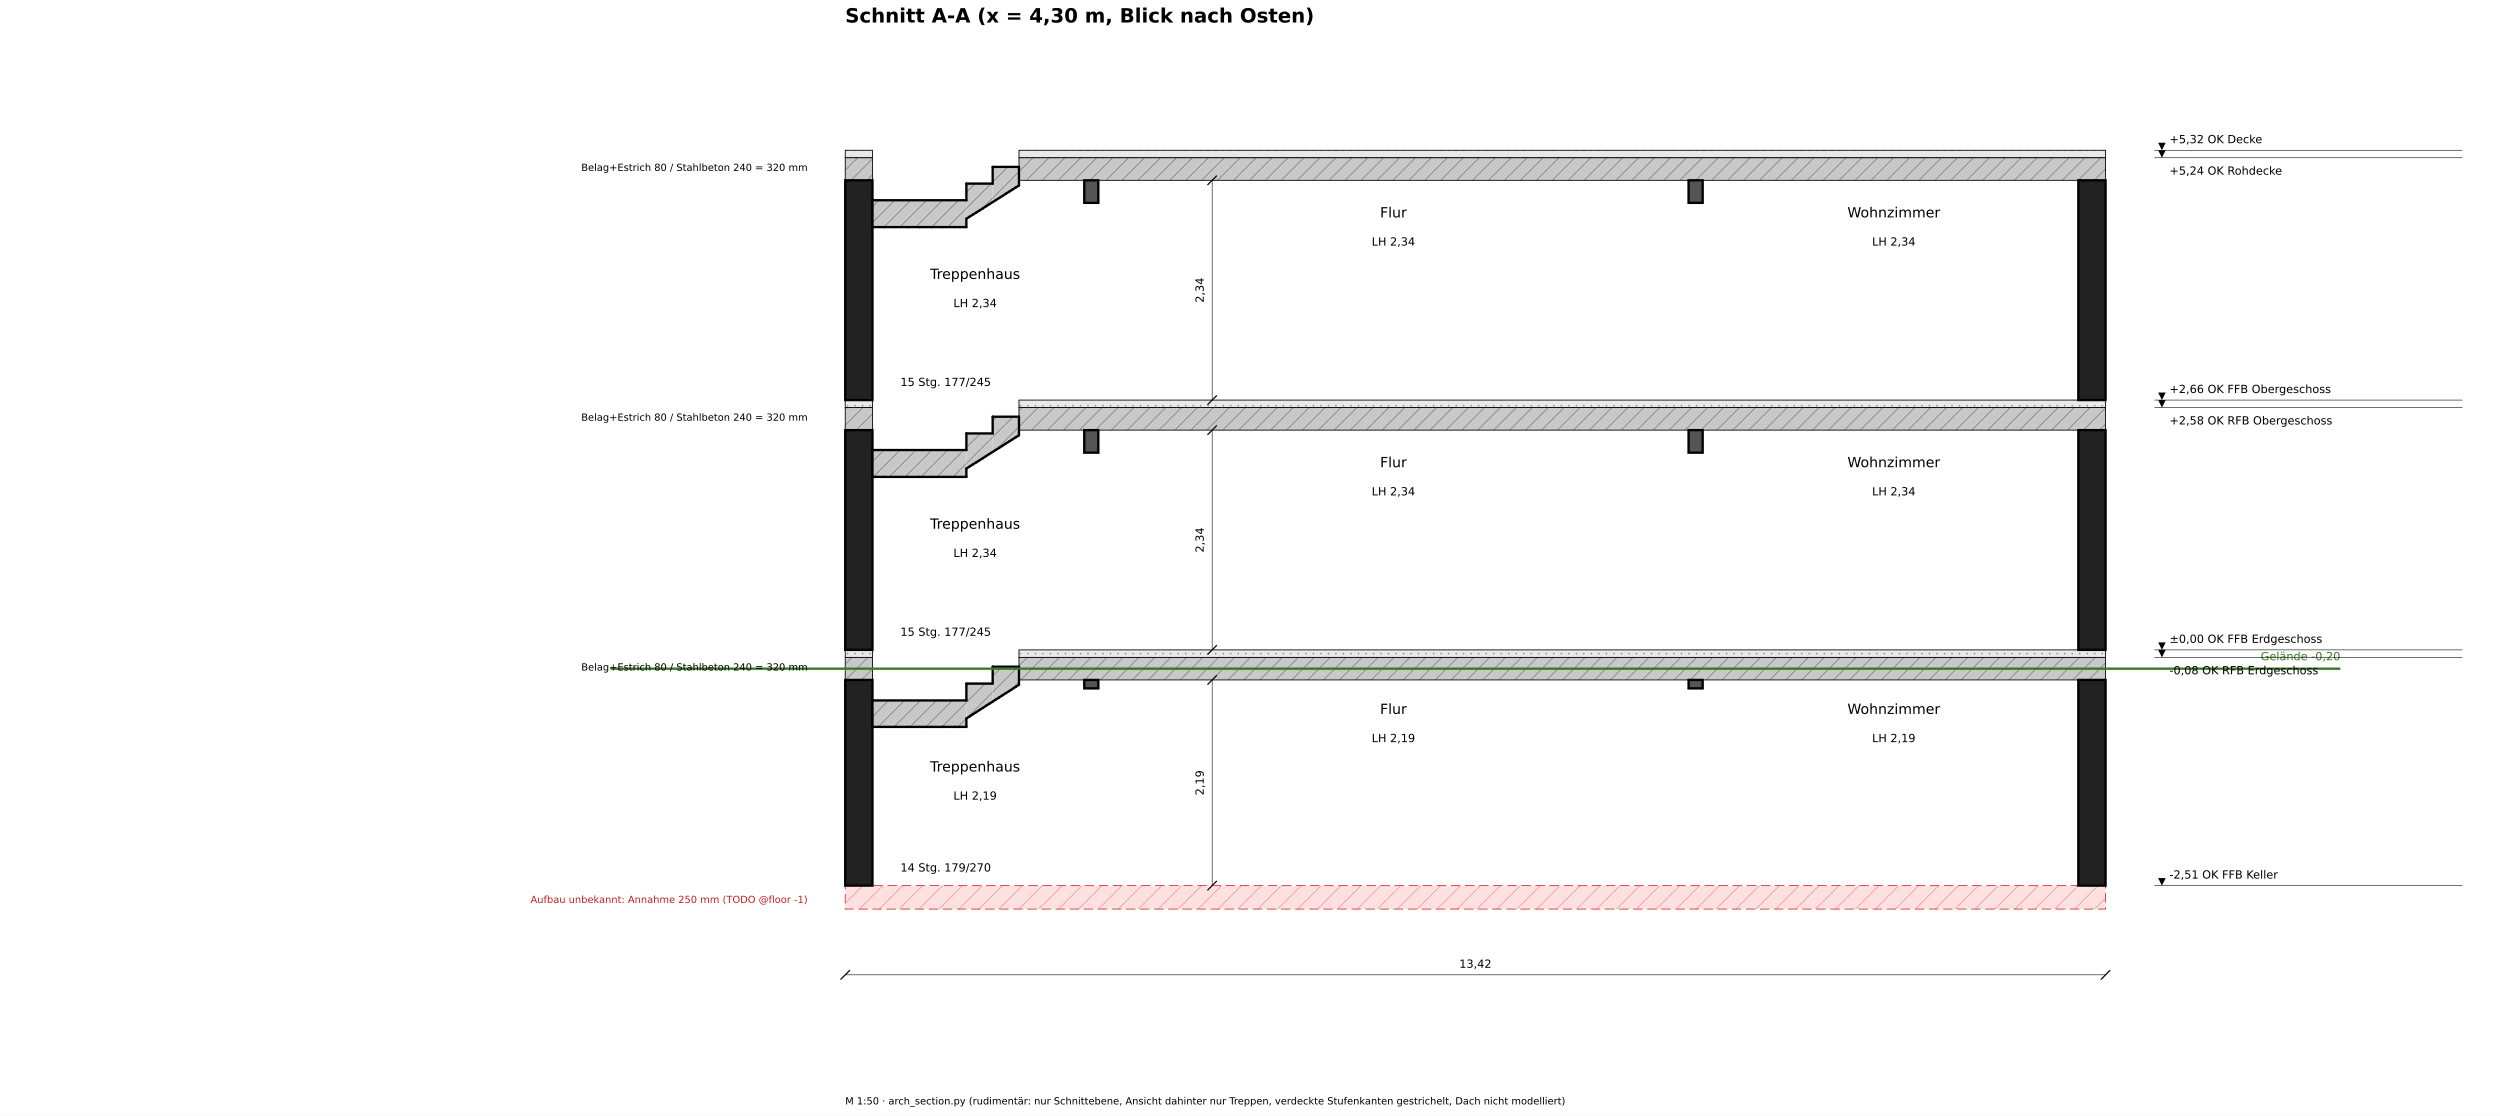
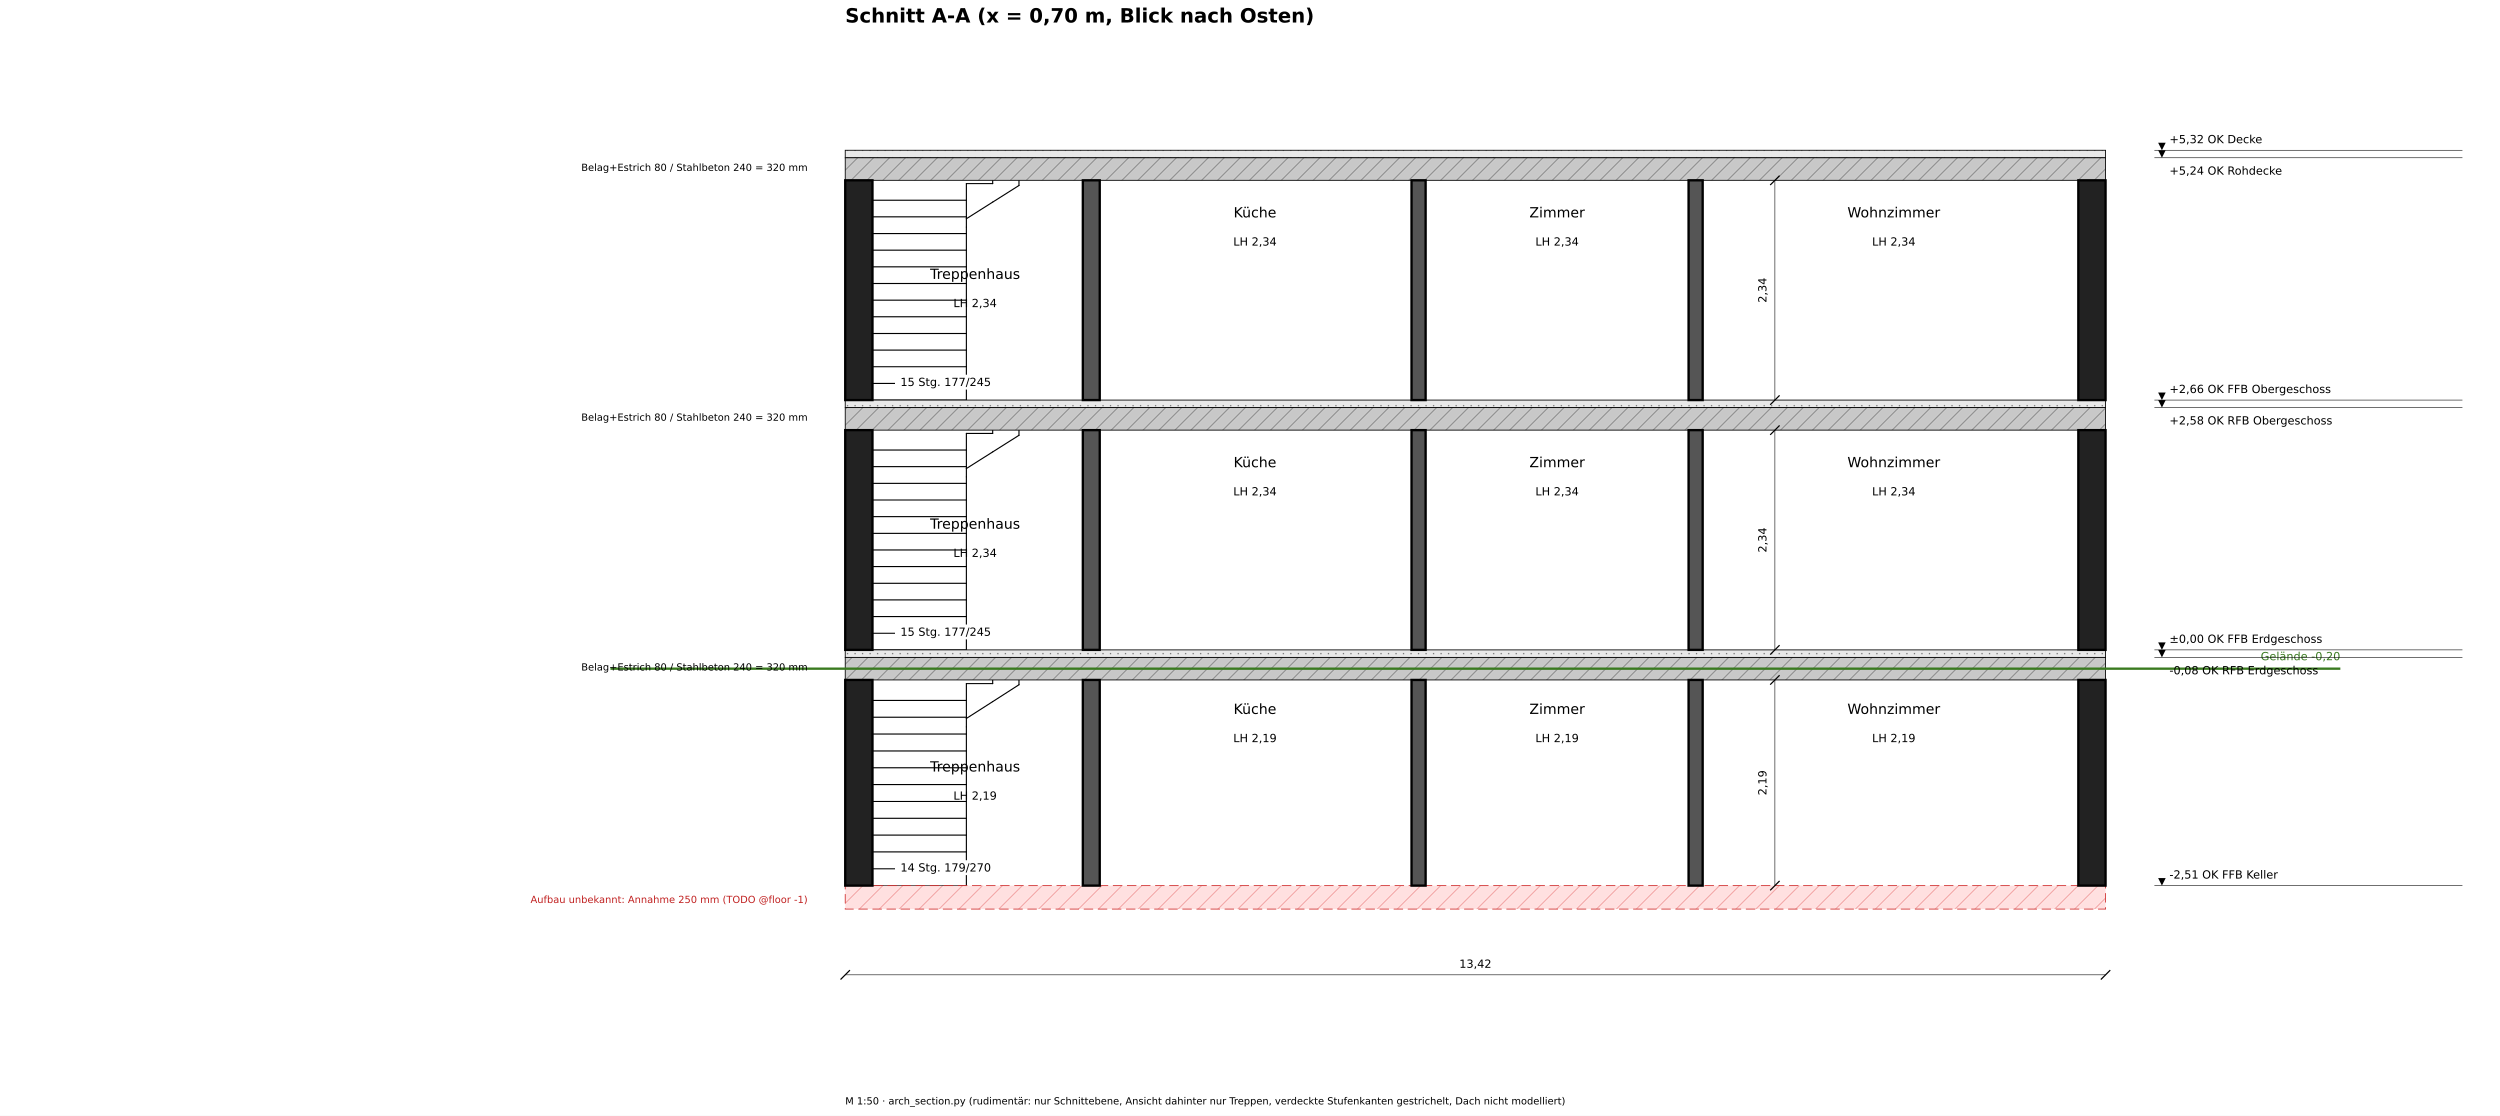
<svg xmlns="http://www.w3.org/2000/svg" width="532.4mm" height="237.6mm" viewBox="-9145 -6920 26620 11880" font-family="DejaVu Sans, sans-serif">
  <defs>
    <pattern id="concrete" patternUnits="userSpaceOnUse" width="120" height="120" patternTransform="rotate(45)">
      <rect width="120" height="120" fill="#c8c8c8" />
      <line x1="0" y1="0" x2="0" y2="120" stroke="#555" stroke-width="10" />
    </pattern>
    <pattern id="screed" patternUnits="userSpaceOnUse" width="80" height="80">
      <rect width="80" height="80" fill="#e8e8e8" />
      <circle cx="40" cy="40" r="8" fill="#777" />
    </pattern>
    <pattern id="insulation" patternUnits="userSpaceOnUse" width="120" height="60">
      <rect width="120" height="60" fill="#fff6d0" />
      <path d="M0 60 L30 0 L60 60 L90 0 L120 60" fill="none" stroke="#a08020" stroke-width="6" />
    </pattern>
    <pattern id="wood" patternUnits="userSpaceOnUse" width="200" height="40">
      <rect width="200" height="40" fill="#e9cf9f" />
      <line x1="0" y1="20" x2="200" y2="20" stroke="#8a6a30" stroke-width="5" />
    </pattern>
    <pattern id="plaster" patternUnits="userSpaceOnUse" width="50" height="50">
      <rect width="50" height="50" fill="#f7f7f7" />
    </pattern>
    <pattern id="todo" patternUnits="userSpaceOnUse" width="150" height="150" patternTransform="rotate(45)">
      <rect width="150" height="150" fill="#ffe0e0" />
      <line x1="0" y1="0" x2="0" y2="150" stroke="#e05050" stroke-width="8" />
    </pattern>
  </defs>
  <rect x="-9145.0" y="-6920" width="26620.0" height="11880" fill="white" />
+   <line x1="145" y1="2510" x2="1145" y2="2510" stroke="#000" stroke-width="12" stroke-linecap="round" />
+   <line x1="1145" y1="2510" x2="1145" y2="2331" stroke="#000" stroke-width="12" stroke-linecap="round" />
+   <line x1="1145" y1="2331" x2="145" y2="2331" stroke="#000" stroke-width="12" stroke-linecap="round" />
+   <line x1="145" y1="2331" x2="145" y2="2510" stroke="#000" stroke-width="12" stroke-linecap="round" />
+   <line x1="1145" y1="2331" x2="1145" y2="2151" stroke="#000" stroke-width="12" stroke-linecap="round" />
+   <line x1="1145" y1="2151" x2="145" y2="2151" stroke="#000" stroke-width="12" stroke-linecap="round" />
+   <line x1="145" y1="2151" x2="145" y2="2331" stroke="#000" stroke-width="12" stroke-linecap="round" />
+   <line x1="1145" y1="2151" x2="1145" y2="1972" stroke="#000" stroke-width="12" stroke-linecap="round" />
+   <line x1="1145" y1="1972" x2="145" y2="1972" stroke="#000" stroke-width="12" stroke-linecap="round" />
+   <line x1="145" y1="1972" x2="145" y2="2151" stroke="#000" stroke-width="12" stroke-linecap="round" />
+   <line x1="1145" y1="1972" x2="1145" y2="1793" stroke="#000" stroke-width="12" stroke-linecap="round" />
+   <line x1="1145" y1="1793" x2="145" y2="1793" stroke="#000" stroke-width="12" stroke-linecap="round" />
+   <line x1="145" y1="1793" x2="145" y2="1972" stroke="#000" stroke-width="12" stroke-linecap="round" />
+   <line x1="1145" y1="1793" x2="1145" y2="1614" stroke="#000" stroke-width="12" stroke-linecap="round" />
+   <line x1="1145" y1="1614" x2="145" y2="1614" stroke="#000" stroke-width="12" stroke-linecap="round" />
+   <line x1="145" y1="1614" x2="145" y2="1793" stroke="#000" stroke-width="12" stroke-linecap="round" />
+   <line x1="1145" y1="1614" x2="1145" y2="1434" stroke="#000" stroke-width="12" stroke-linecap="round" />
+   <line x1="1145" y1="1434" x2="145" y2="1434" stroke="#000" stroke-width="12" stroke-linecap="round" />
+   <line x1="145" y1="1434" x2="145" y2="1614" stroke="#000" stroke-width="12" stroke-linecap="round" />
+   <line x1="1145" y1="1434" x2="1145" y2="1255" stroke="#000" stroke-width="12" stroke-linecap="round" />
+   <line x1="1145" y1="1255" x2="145" y2="1255" stroke="#000" stroke-width="12" stroke-linecap="round" />
+   <line x1="145" y1="1255" x2="145" y2="1434" stroke="#000" stroke-width="12" stroke-linecap="round" />
+   <line x1="1145" y1="1255" x2="1145" y2="1076" stroke="#000" stroke-width="12" stroke-linecap="round" />
+   <line x1="1145" y1="1076" x2="145" y2="1076" stroke="#000" stroke-width="12" stroke-linecap="round" />
+   <line x1="145" y1="1076" x2="145" y2="1255" stroke="#000" stroke-width="12" stroke-linecap="round" />
+   <line x1="1145" y1="1076" x2="1145" y2="896" stroke="#000" stroke-width="12" stroke-linecap="round" />
+   <line x1="1145" y1="896" x2="145" y2="896" stroke="#000" stroke-width="12" stroke-linecap="round" />
+   <line x1="145" y1="896" x2="145" y2="1076" stroke="#000" stroke-width="12" stroke-linecap="round" />
+   <line x1="1145" y1="896" x2="1145" y2="820" stroke="#000" stroke-width="12" stroke-linecap="round" />
+   <line x1="1145" y1="820" x2="1145" y2="730" stroke="#000" stroke-width="12" stroke-linecap="round" />
+   <line x1="1145" y1="730" x2="1145" y2="717" stroke="#000" stroke-width="12" stroke-linecap="round" />
+   <line x1="1145" y1="717" x2="145" y2="717" stroke="#000" stroke-width="12" stroke-linecap="round" />
+   <line x1="145" y1="717" x2="145" y2="820" stroke="#000" stroke-width="12" stroke-linecap="round" />
+   <line x1="145" y1="820" x2="145" y2="896" stroke="#000" stroke-width="12" stroke-linecap="round" />
+   <line x1="1145" y1="717" x2="1145" y2="538" stroke="#000" stroke-width="12" stroke-linecap="round" />
+   <line x1="1145" y1="538" x2="145" y2="538" stroke="#000" stroke-width="12" stroke-linecap="round" />
+   <line x1="145" y1="538" x2="145" y2="717" stroke="#000" stroke-width="12" stroke-linecap="round" />
+   <line x1="1145" y1="730" x2="1425" y2="551" stroke="#000" stroke-width="12" stroke-linecap="round" />
+   <line x1="1425" y1="359" x2="1145" y2="359" stroke="#000" stroke-width="12" stroke-linecap="round" />
+   <line x1="1145" y1="359" x2="1145" y2="538" stroke="#000" stroke-width="12" stroke-linecap="round" />
+   <line x1="1425" y1="551" x2="1705" y2="371" stroke="#000" stroke-width="12" stroke-linecap="round" />
+   <line x1="1705" y1="371" x2="1705" y2="179" stroke="#000" stroke-width="12" stroke-linecap="round" />
+   <line x1="1705" y1="179" x2="1425" y2="179" stroke="#000" stroke-width="12" stroke-linecap="round" />
+   <line x1="1425" y1="179" x2="1425" y2="359" stroke="#000" stroke-width="12" stroke-linecap="round" />
+   <line x1="145" y1="-0" x2="1145" y2="-0" stroke="#000" stroke-width="12" stroke-linecap="round" />
+   <line x1="1145" y1="-0" x2="1145" y2="-177" stroke="#000" stroke-width="12" stroke-linecap="round" />
+   <line x1="1145" y1="-177" x2="145" y2="-177" stroke="#000" stroke-width="12" stroke-linecap="round" />
+   <line x1="145" y1="-177" x2="145" y2="-0" stroke="#000" stroke-width="12" stroke-linecap="round" />
+   <line x1="1145" y1="-177" x2="1145" y2="-355" stroke="#000" stroke-width="12" stroke-linecap="round" />
+   <line x1="1145" y1="-355" x2="145" y2="-355" stroke="#000" stroke-width="12" stroke-linecap="round" />
+   <line x1="145" y1="-355" x2="145" y2="-177" stroke="#000" stroke-width="12" stroke-linecap="round" />
+   <line x1="1145" y1="-355" x2="1145" y2="-532" stroke="#000" stroke-width="12" stroke-linecap="round" />
+   <line x1="1145" y1="-532" x2="145" y2="-532" stroke="#000" stroke-width="12" stroke-linecap="round" />
+   <line x1="145" y1="-532" x2="145" y2="-355" stroke="#000" stroke-width="12" stroke-linecap="round" />
+   <line x1="1145" y1="-532" x2="1145" y2="-709" stroke="#000" stroke-width="12" stroke-linecap="round" />
+   <line x1="1145" y1="-709" x2="145" y2="-709" stroke="#000" stroke-width="12" stroke-linecap="round" />
+   <line x1="145" y1="-709" x2="145" y2="-532" stroke="#000" stroke-width="12" stroke-linecap="round" />
+   <line x1="1145" y1="-709" x2="1145" y2="-887" stroke="#000" stroke-width="12" stroke-linecap="round" />
+   <line x1="1145" y1="-887" x2="145" y2="-887" stroke="#000" stroke-width="12" stroke-linecap="round" />
+   <line x1="145" y1="-887" x2="145" y2="-709" stroke="#000" stroke-width="12" stroke-linecap="round" />
+   <line x1="1145" y1="-887" x2="1145" y2="-1064" stroke="#000" stroke-width="12" stroke-linecap="round" />
+   <line x1="1145" y1="-1064" x2="145" y2="-1064" stroke="#000" stroke-width="12" stroke-linecap="round" />
+   <line x1="145" y1="-1064" x2="145" y2="-887" stroke="#000" stroke-width="12" stroke-linecap="round" />
+   <line x1="1145" y1="-1064" x2="1145" y2="-1241" stroke="#000" stroke-width="12" stroke-linecap="round" />
+   <line x1="1145" y1="-1241" x2="145" y2="-1241" stroke="#000" stroke-width="12" stroke-linecap="round" />
+   <line x1="145" y1="-1241" x2="145" y2="-1064" stroke="#000" stroke-width="12" stroke-linecap="round" />
+   <line x1="1145" y1="-1241" x2="1145" y2="-1419" stroke="#000" stroke-width="12" stroke-linecap="round" />
+   <line x1="1145" y1="-1419" x2="145" y2="-1419" stroke="#000" stroke-width="12" stroke-linecap="round" />
+   <line x1="145" y1="-1419" x2="145" y2="-1241" stroke="#000" stroke-width="12" stroke-linecap="round" />
+   <line x1="1145" y1="-1419" x2="1145" y2="-1596" stroke="#000" stroke-width="12" stroke-linecap="round" />
+   <line x1="1145" y1="-1596" x2="145" y2="-1596" stroke="#000" stroke-width="12" stroke-linecap="round" />
+   <line x1="145" y1="-1596" x2="145" y2="-1419" stroke="#000" stroke-width="12" stroke-linecap="round" />
+   <line x1="1145" y1="-1596" x2="1145" y2="-1773" stroke="#000" stroke-width="12" stroke-linecap="round" />
+   <line x1="1145" y1="-1773" x2="145" y2="-1773" stroke="#000" stroke-width="12" stroke-linecap="round" />
+   <line x1="145" y1="-1773" x2="145" y2="-1596" stroke="#000" stroke-width="12" stroke-linecap="round" />
+   <line x1="1145" y1="-1773" x2="1145" y2="-1842" stroke="#000" stroke-width="12" stroke-linecap="round" />
+   <line x1="1145" y1="-1842" x2="1145" y2="-1931" stroke="#000" stroke-width="12" stroke-linecap="round" />
+   <line x1="1145" y1="-1931" x2="1145" y2="-1951" stroke="#000" stroke-width="12" stroke-linecap="round" />
+   <line x1="1145" y1="-1951" x2="145" y2="-1951" stroke="#000" stroke-width="12" stroke-linecap="round" />
+   <line x1="145" y1="-1951" x2="145" y2="-1842" stroke="#000" stroke-width="12" stroke-linecap="round" />
+   <line x1="145" y1="-1842" x2="145" y2="-1773" stroke="#000" stroke-width="12" stroke-linecap="round" />
+   <line x1="1145" y1="-1951" x2="1145" y2="-2128" stroke="#000" stroke-width="12" stroke-linecap="round" />
+   <line x1="1145" y1="-2128" x2="145" y2="-2128" stroke="#000" stroke-width="12" stroke-linecap="round" />
+   <line x1="145" y1="-2128" x2="145" y2="-1951" stroke="#000" stroke-width="12" stroke-linecap="round" />
+   <line x1="1145" y1="-1931" x2="1425" y2="-2108" stroke="#000" stroke-width="12" stroke-linecap="round" />
+   <line x1="1425" y1="-2305" x2="1145" y2="-2305" stroke="#000" stroke-width="12" stroke-linecap="round" />
+   <line x1="1145" y1="-2305" x2="1145" y2="-2128" stroke="#000" stroke-width="12" stroke-linecap="round" />
+   <line x1="1425" y1="-2108" x2="1705" y2="-2285" stroke="#000" stroke-width="12" stroke-linecap="round" />
+   <line x1="1705" y1="-2285" x2="1705" y2="-2483" stroke="#000" stroke-width="12" stroke-linecap="round" />
+   <line x1="1705" y1="-2483" x2="1425" y2="-2483" stroke="#000" stroke-width="12" stroke-linecap="round" />
+   <line x1="1425" y1="-2483" x2="1425" y2="-2305" stroke="#000" stroke-width="12" stroke-linecap="round" />
+   <line x1="145" y1="-2660" x2="1145" y2="-2660" stroke="#000" stroke-width="12" stroke-linecap="round" />
+   <line x1="1145" y1="-2660" x2="1145" y2="-2837" stroke="#000" stroke-width="12" stroke-linecap="round" />
+   <line x1="1145" y1="-2837" x2="145" y2="-2837" stroke="#000" stroke-width="12" stroke-linecap="round" />
+   <line x1="145" y1="-2837" x2="145" y2="-2660" stroke="#000" stroke-width="12" stroke-linecap="round" />
+   <line x1="1145" y1="-2837" x2="1145" y2="-3015" stroke="#000" stroke-width="12" stroke-linecap="round" />
+   <line x1="1145" y1="-3015" x2="145" y2="-3015" stroke="#000" stroke-width="12" stroke-linecap="round" />
+   <line x1="145" y1="-3015" x2="145" y2="-2837" stroke="#000" stroke-width="12" stroke-linecap="round" />
+   <line x1="1145" y1="-3015" x2="1145" y2="-3192" stroke="#000" stroke-width="12" stroke-linecap="round" />
+   <line x1="1145" y1="-3192" x2="145" y2="-3192" stroke="#000" stroke-width="12" stroke-linecap="round" />
+   <line x1="145" y1="-3192" x2="145" y2="-3015" stroke="#000" stroke-width="12" stroke-linecap="round" />
+   <line x1="1145" y1="-3192" x2="1145" y2="-3369" stroke="#000" stroke-width="12" stroke-linecap="round" />
+   <line x1="1145" y1="-3369" x2="145" y2="-3369" stroke="#000" stroke-width="12" stroke-linecap="round" />
+   <line x1="145" y1="-3369" x2="145" y2="-3192" stroke="#000" stroke-width="12" stroke-linecap="round" />
+   <line x1="1145" y1="-3369" x2="1145" y2="-3547" stroke="#000" stroke-width="12" stroke-linecap="round" />
+   <line x1="1145" y1="-3547" x2="145" y2="-3547" stroke="#000" stroke-width="12" stroke-linecap="round" />
+   <line x1="145" y1="-3547" x2="145" y2="-3369" stroke="#000" stroke-width="12" stroke-linecap="round" />
+   <line x1="1145" y1="-3547" x2="1145" y2="-3724" stroke="#000" stroke-width="12" stroke-linecap="round" />
+   <line x1="1145" y1="-3724" x2="145" y2="-3724" stroke="#000" stroke-width="12" stroke-linecap="round" />
+   <line x1="145" y1="-3724" x2="145" y2="-3547" stroke="#000" stroke-width="12" stroke-linecap="round" />
+   <line x1="1145" y1="-3724" x2="1145" y2="-3901" stroke="#000" stroke-width="12" stroke-linecap="round" />
+   <line x1="1145" y1="-3901" x2="145" y2="-3901" stroke="#000" stroke-width="12" stroke-linecap="round" />
+   <line x1="145" y1="-3901" x2="145" y2="-3724" stroke="#000" stroke-width="12" stroke-linecap="round" />
+   <line x1="1145" y1="-3901" x2="1145" y2="-4079" stroke="#000" stroke-width="12" stroke-linecap="round" />
+   <line x1="1145" y1="-4079" x2="145" y2="-4079" stroke="#000" stroke-width="12" stroke-linecap="round" />
+   <line x1="145" y1="-4079" x2="145" y2="-3901" stroke="#000" stroke-width="12" stroke-linecap="round" />
+   <line x1="1145" y1="-4079" x2="1145" y2="-4256" stroke="#000" stroke-width="12" stroke-linecap="round" />
+   <line x1="1145" y1="-4256" x2="145" y2="-4256" stroke="#000" stroke-width="12" stroke-linecap="round" />
+   <line x1="145" y1="-4256" x2="145" y2="-4079" stroke="#000" stroke-width="12" stroke-linecap="round" />
+   <line x1="1145" y1="-4256" x2="1145" y2="-4433" stroke="#000" stroke-width="12" stroke-linecap="round" />
+   <line x1="1145" y1="-4433" x2="145" y2="-4433" stroke="#000" stroke-width="12" stroke-linecap="round" />
+   <line x1="145" y1="-4433" x2="145" y2="-4256" stroke="#000" stroke-width="12" stroke-linecap="round" />
+   <line x1="1145" y1="-4433" x2="1145" y2="-4502" stroke="#000" stroke-width="12" stroke-linecap="round" />
+   <line x1="1145" y1="-4502" x2="1145" y2="-4591" stroke="#000" stroke-width="12" stroke-linecap="round" />
+   <line x1="1145" y1="-4591" x2="1145" y2="-4611" stroke="#000" stroke-width="12" stroke-linecap="round" />
+   <line x1="1145" y1="-4611" x2="145" y2="-4611" stroke="#000" stroke-width="12" stroke-linecap="round" />
+   <line x1="145" y1="-4611" x2="145" y2="-4502" stroke="#000" stroke-width="12" stroke-linecap="round" />
+   <line x1="145" y1="-4502" x2="145" y2="-4433" stroke="#000" stroke-width="12" stroke-linecap="round" />
+   <line x1="1145" y1="-4611" x2="1145" y2="-4788" stroke="#000" stroke-width="12" stroke-linecap="round" />
+   <line x1="1145" y1="-4788" x2="145" y2="-4788" stroke="#000" stroke-width="12" stroke-linecap="round" />
+   <line x1="145" y1="-4788" x2="145" y2="-4611" stroke="#000" stroke-width="12" stroke-linecap="round" />
+   <line x1="1145" y1="-4591" x2="1425" y2="-4768" stroke="#000" stroke-width="12" stroke-linecap="round" />
+   <line x1="1425" y1="-4965" x2="1145" y2="-4965" stroke="#000" stroke-width="12" stroke-linecap="round" />
+   <line x1="1145" y1="-4965" x2="1145" y2="-4788" stroke="#000" stroke-width="12" stroke-linecap="round" />
+   <line x1="1425" y1="-4768" x2="1705" y2="-4945" stroke="#000" stroke-width="12" stroke-linecap="round" />
+   <line x1="1705" y1="-4945" x2="1705" y2="-5143" stroke="#000" stroke-width="12" stroke-linecap="round" />
+   <line x1="1705" y1="-5143" x2="1425" y2="-5143" stroke="#000" stroke-width="12" stroke-linecap="round" />
+   <line x1="1425" y1="-5143" x2="1425" y2="-4965" stroke="#000" stroke-width="12" stroke-linecap="round" />
  <rect x="-145" y="2510" width="13420" height="250" fill="url(#todo)" stroke="#d03030" stroke-width="9" stroke-dasharray="100 50" />
-   <rect x="-145" y="0" width="290" height="80" fill="url(#screed)" stroke="#000" stroke-width="9" />
-   <rect x="1705" y="0" width="11570" height="80" fill="url(#screed)" stroke="#000" stroke-width="9" />
-   <rect x="-145" y="80" width="290" height="240" fill="url(#concrete)" stroke="#000" stroke-width="9" />
-   <rect x="1705" y="80" width="11570" height="240" fill="url(#concrete)" stroke="#000" stroke-width="9" />
-   <rect x="-145" y="-2660" width="290" height="80" fill="url(#screed)" stroke="#000" stroke-width="9" />
-   <rect x="1705" y="-2660" width="11570" height="80" fill="url(#screed)" stroke="#000" stroke-width="9" />
-   <rect x="-145" y="-2580" width="290" height="240" fill="url(#concrete)" stroke="#000" stroke-width="9" />
-   <rect x="1705" y="-2580" width="11570" height="240" fill="url(#concrete)" stroke="#000" stroke-width="9" />
-   <rect x="-145" y="-5320" width="290" height="80" fill="url(#screed)" stroke="#000" stroke-width="9" />
-   <rect x="1705" y="-5320" width="11570" height="80" fill="url(#screed)" stroke="#000" stroke-width="9" />
-   <rect x="-145" y="-5240" width="290" height="240" fill="url(#concrete)" stroke="#000" stroke-width="9" />
-   <rect x="1705" y="-5240" width="11570" height="240" fill="url(#concrete)" stroke="#000" stroke-width="9" />
+   <rect x="-145" y="0" width="13420" height="80" fill="url(#screed)" stroke="#000" stroke-width="9" />
+   <rect x="-145" y="80" width="13420" height="240" fill="url(#concrete)" stroke="#000" stroke-width="9" />
+   <rect x="-145" y="-2660" width="13420" height="80" fill="url(#screed)" stroke="#000" stroke-width="9" />
+   <rect x="-145" y="-2580" width="13420" height="240" fill="url(#concrete)" stroke="#000" stroke-width="9" />
+   <rect x="-145" y="-5320" width="13420" height="80" fill="url(#screed)" stroke="#000" stroke-width="9" />
+   <rect x="-145" y="-5240" width="13420" height="240" fill="url(#concrete)" stroke="#000" stroke-width="9" />
  <rect x="-145" y="320" width="290" height="2190" fill="#222" stroke="#000" stroke-width="25" />
-   <rect x="2400" y="320" width="150" height="90" fill="#555" stroke="#000" stroke-width="25" />
-   <rect x="8835" y="320" width="150" height="90" fill="#555" stroke="#000" stroke-width="25" />
+   <rect x="2385" y="320" width="180" height="2190" fill="#555" stroke="#000" stroke-width="25" />
+   <rect x="5885" y="320" width="150" height="2190" fill="#555" stroke="#000" stroke-width="25" />
+   <rect x="8835" y="320" width="150" height="2190" fill="#555" stroke="#000" stroke-width="25" />
  <rect x="12985" y="320" width="290" height="2190" fill="#222" stroke="#000" stroke-width="25" />
  <rect x="-145" y="-2340" width="290" height="2340" fill="#222" stroke="#000" stroke-width="25" />
-   <rect x="2400" y="-2340" width="150" height="240" fill="#555" stroke="#000" stroke-width="25" />
-   <rect x="8835" y="-2340" width="150" height="240" fill="#555" stroke="#000" stroke-width="25" />
+   <rect x="2385" y="-2340" width="180" height="2340" fill="#555" stroke="#000" stroke-width="25" />
+   <rect x="5885" y="-2340" width="150" height="2340" fill="#555" stroke="#000" stroke-width="25" />
+   <rect x="8835" y="-2340" width="150" height="2340" fill="#555" stroke="#000" stroke-width="25" />
  <rect x="12985" y="-2340" width="290" height="2340" fill="#222" stroke="#000" stroke-width="25" />
  <rect x="-145" y="-5000" width="290" height="2340" fill="#222" stroke="#000" stroke-width="25" />
-   <rect x="2400" y="-5000" width="150" height="240" fill="#555" stroke="#000" stroke-width="25" />
-   <rect x="8835" y="-5000" width="150" height="240" fill="#555" stroke="#000" stroke-width="25" />
+   <rect x="2385" y="-5000" width="180" height="2340" fill="#555" stroke="#000" stroke-width="25" />
+   <rect x="5885" y="-5000" width="150" height="2340" fill="#555" stroke="#000" stroke-width="25" />
+   <rect x="8835" y="-5000" width="150" height="2340" fill="#555" stroke="#000" stroke-width="25" />
  <rect x="12985" y="-5000" width="290" height="2340" fill="#222" stroke="#000" stroke-width="25" />
-   <polygon points="145,538 1145,538 1145,820 1020,820 895,820 770,820 645,820 520,820 395,820 270,820 145,820" fill="url(#concrete)" stroke="none" />
-   <polygon points="1145,359 1425,359 1425,551 1390,573 1355,595 1320,618 1285,640 1250,663 1215,685 1180,708 1145,730" fill="url(#concrete)" stroke="none" />
-   <polygon points="1425,179 1705,179 1705,371 1670,394 1635,416 1600,439 1565,461 1530,483 1495,506 1460,528 1425,551" fill="url(#concrete)" stroke="none" />
-   <polygon points="145,-2128 1145,-2128 1145,-1842 1020,-1842 895,-1842 770,-1842 645,-1842 520,-1842 395,-1842 270,-1842 145,-1842" fill="url(#concrete)" stroke="none" />
-   <polygon points="1145,-2305 1425,-2305 1425,-2108 1390,-2086 1355,-2064 1320,-2041 1285,-2019 1250,-1997 1215,-1975 1180,-1953 1145,-1931" fill="url(#concrete)" stroke="none" />
-   <polygon points="1425,-2483 1705,-2483 1705,-2285 1670,-2263 1635,-2241 1600,-2219 1565,-2197 1530,-2174 1495,-2152 1460,-2130 1425,-2108" fill="url(#concrete)" stroke="none" />
-   <polygon points="145,-4788 1145,-4788 1145,-4502 1020,-4502 895,-4502 770,-4502 645,-4502 520,-4502 395,-4502 270,-4502 145,-4502" fill="url(#concrete)" stroke="none" />
-   <polygon points="1145,-4965 1425,-4965 1425,-4768 1390,-4746 1355,-4724 1320,-4701 1285,-4679 1250,-4657 1215,-4635 1180,-4613 1145,-4591" fill="url(#concrete)" stroke="none" />
-   <polygon points="1425,-5143 1705,-5143 1705,-4945 1670,-4923 1635,-4901 1600,-4879 1565,-4857 1530,-4834 1495,-4812 1460,-4790 1425,-4768" fill="url(#concrete)" stroke="none" />
-   <line x1="145" y1="538" x2="1145" y2="538" stroke="#000" stroke-width="25" stroke-linecap="round" />
-   <line x1="1145" y1="820" x2="1020" y2="820" stroke="#000" stroke-width="25" stroke-linecap="round" />
-   <line x1="1020" y1="820" x2="895" y2="820" stroke="#000" stroke-width="25" stroke-linecap="round" />
-   <line x1="895" y1="820" x2="770" y2="820" stroke="#000" stroke-width="25" stroke-linecap="round" />
-   <line x1="770" y1="820" x2="645" y2="820" stroke="#000" stroke-width="25" stroke-linecap="round" />
-   <line x1="645" y1="820" x2="520" y2="820" stroke="#000" stroke-width="25" stroke-linecap="round" />
-   <line x1="520" y1="820" x2="395" y2="820" stroke="#000" stroke-width="25" stroke-linecap="round" />
-   <line x1="395" y1="820" x2="270" y2="820" stroke="#000" stroke-width="25" stroke-linecap="round" />
-   <line x1="270" y1="820" x2="145" y2="820" stroke="#000" stroke-width="25" stroke-linecap="round" />
-   <line x1="1145" y1="359" x2="1425" y2="359" stroke="#000" stroke-width="25" stroke-linecap="round" />
-   <line x1="1425" y1="551" x2="1390" y2="573" stroke="#000" stroke-width="25" stroke-linecap="round" />
-   <line x1="1390" y1="573" x2="1355" y2="595" stroke="#000" stroke-width="25" stroke-linecap="round" />
-   <line x1="1355" y1="595" x2="1320" y2="618" stroke="#000" stroke-width="25" stroke-linecap="round" />
-   <line x1="1320" y1="618" x2="1285" y2="640" stroke="#000" stroke-width="25" stroke-linecap="round" />
-   <line x1="1285" y1="640" x2="1250" y2="663" stroke="#000" stroke-width="25" stroke-linecap="round" />
-   <line x1="1250" y1="663" x2="1215" y2="685" stroke="#000" stroke-width="25" stroke-linecap="round" />
-   <line x1="1215" y1="685" x2="1180" y2="708" stroke="#000" stroke-width="25" stroke-linecap="round" />
-   <line x1="1180" y1="708" x2="1145" y2="730" stroke="#000" stroke-width="25" stroke-linecap="round" />
-   <line x1="1425" y1="179" x2="1705" y2="179" stroke="#000" stroke-width="25" stroke-linecap="round" />
-   <line x1="1705" y1="371" x2="1670" y2="394" stroke="#000" stroke-width="25" stroke-linecap="round" />
-   <line x1="1670" y1="394" x2="1635" y2="416" stroke="#000" stroke-width="25" stroke-linecap="round" />
-   <line x1="1635" y1="416" x2="1600" y2="439" stroke="#000" stroke-width="25" stroke-linecap="round" />
-   <line x1="1600" y1="439" x2="1565" y2="461" stroke="#000" stroke-width="25" stroke-linecap="round" />
-   <line x1="1565" y1="461" x2="1530" y2="483" stroke="#000" stroke-width="25" stroke-linecap="round" />
-   <line x1="1530" y1="483" x2="1495" y2="506" stroke="#000" stroke-width="25" stroke-linecap="round" />
-   <line x1="1495" y1="506" x2="1460" y2="528" stroke="#000" stroke-width="25" stroke-linecap="round" />
-   <line x1="1460" y1="528" x2="1425" y2="551" stroke="#000" stroke-width="25" stroke-linecap="round" />
-   <line x1="1145" y1="820" x2="1145" y2="730" stroke="#000" stroke-width="25" stroke-linecap="round" />
-   <line x1="1145" y1="538" x2="1145" y2="359" stroke="#000" stroke-width="25" stroke-linecap="round" />
-   <line x1="145" y1="820" x2="145" y2="538" stroke="#000" stroke-width="25" stroke-linecap="round" />
-   <line x1="1425" y1="359" x2="1425" y2="179" stroke="#000" stroke-width="25" stroke-linecap="round" />
-   <line x1="1705" y1="371" x2="1705" y2="179" stroke="#000" stroke-width="25" stroke-linecap="round" />
-   <line x1="145" y1="-2128" x2="1145" y2="-2128" stroke="#000" stroke-width="25" stroke-linecap="round" />
-   <line x1="1145" y1="-1842" x2="1020" y2="-1842" stroke="#000" stroke-width="25" stroke-linecap="round" />
-   <line x1="1020" y1="-1842" x2="895" y2="-1842" stroke="#000" stroke-width="25" stroke-linecap="round" />
-   <line x1="895" y1="-1842" x2="770" y2="-1842" stroke="#000" stroke-width="25" stroke-linecap="round" />
-   <line x1="770" y1="-1842" x2="645" y2="-1842" stroke="#000" stroke-width="25" stroke-linecap="round" />
-   <line x1="645" y1="-1842" x2="520" y2="-1842" stroke="#000" stroke-width="25" stroke-linecap="round" />
-   <line x1="520" y1="-1842" x2="395" y2="-1842" stroke="#000" stroke-width="25" stroke-linecap="round" />
-   <line x1="395" y1="-1842" x2="270" y2="-1842" stroke="#000" stroke-width="25" stroke-linecap="round" />
-   <line x1="270" y1="-1842" x2="145" y2="-1842" stroke="#000" stroke-width="25" stroke-linecap="round" />
-   <line x1="1145" y1="-2305" x2="1425" y2="-2305" stroke="#000" stroke-width="25" stroke-linecap="round" />
-   <line x1="1425" y1="-2108" x2="1390" y2="-2086" stroke="#000" stroke-width="25" stroke-linecap="round" />
-   <line x1="1390" y1="-2086" x2="1355" y2="-2064" stroke="#000" stroke-width="25" stroke-linecap="round" />
-   <line x1="1355" y1="-2064" x2="1320" y2="-2041" stroke="#000" stroke-width="25" stroke-linecap="round" />
-   <line x1="1320" y1="-2041" x2="1285" y2="-2019" stroke="#000" stroke-width="25" stroke-linecap="round" />
-   <line x1="1285" y1="-2019" x2="1250" y2="-1997" stroke="#000" stroke-width="25" stroke-linecap="round" />
-   <line x1="1250" y1="-1997" x2="1215" y2="-1975" stroke="#000" stroke-width="25" stroke-linecap="round" />
-   <line x1="1215" y1="-1975" x2="1180" y2="-1953" stroke="#000" stroke-width="25" stroke-linecap="round" />
-   <line x1="1180" y1="-1953" x2="1145" y2="-1931" stroke="#000" stroke-width="25" stroke-linecap="round" />
-   <line x1="1425" y1="-2483" x2="1705" y2="-2483" stroke="#000" stroke-width="25" stroke-linecap="round" />
-   <line x1="1705" y1="-2285" x2="1670" y2="-2263" stroke="#000" stroke-width="25" stroke-linecap="round" />
-   <line x1="1670" y1="-2263" x2="1635" y2="-2241" stroke="#000" stroke-width="25" stroke-linecap="round" />
-   <line x1="1635" y1="-2241" x2="1600" y2="-2219" stroke="#000" stroke-width="25" stroke-linecap="round" />
-   <line x1="1600" y1="-2219" x2="1565" y2="-2197" stroke="#000" stroke-width="25" stroke-linecap="round" />
-   <line x1="1565" y1="-2197" x2="1530" y2="-2174" stroke="#000" stroke-width="25" stroke-linecap="round" />
-   <line x1="1530" y1="-2174" x2="1495" y2="-2152" stroke="#000" stroke-width="25" stroke-linecap="round" />
-   <line x1="1495" y1="-2152" x2="1460" y2="-2130" stroke="#000" stroke-width="25" stroke-linecap="round" />
-   <line x1="1460" y1="-2130" x2="1425" y2="-2108" stroke="#000" stroke-width="25" stroke-linecap="round" />
-   <line x1="1145" y1="-1842" x2="1145" y2="-1931" stroke="#000" stroke-width="25" stroke-linecap="round" />
-   <line x1="1145" y1="-2128" x2="1145" y2="-2305" stroke="#000" stroke-width="25" stroke-linecap="round" />
-   <line x1="145" y1="-1842" x2="145" y2="-2128" stroke="#000" stroke-width="25" stroke-linecap="round" />
-   <line x1="1425" y1="-2305" x2="1425" y2="-2483" stroke="#000" stroke-width="25" stroke-linecap="round" />
-   <line x1="1705" y1="-2285" x2="1705" y2="-2483" stroke="#000" stroke-width="25" stroke-linecap="round" />
-   <line x1="145" y1="-4788" x2="1145" y2="-4788" stroke="#000" stroke-width="25" stroke-linecap="round" />
-   <line x1="1145" y1="-4502" x2="1020" y2="-4502" stroke="#000" stroke-width="25" stroke-linecap="round" />
-   <line x1="1020" y1="-4502" x2="895" y2="-4502" stroke="#000" stroke-width="25" stroke-linecap="round" />
-   <line x1="895" y1="-4502" x2="770" y2="-4502" stroke="#000" stroke-width="25" stroke-linecap="round" />
-   <line x1="770" y1="-4502" x2="645" y2="-4502" stroke="#000" stroke-width="25" stroke-linecap="round" />
-   <line x1="645" y1="-4502" x2="520" y2="-4502" stroke="#000" stroke-width="25" stroke-linecap="round" />
-   <line x1="520" y1="-4502" x2="395" y2="-4502" stroke="#000" stroke-width="25" stroke-linecap="round" />
-   <line x1="395" y1="-4502" x2="270" y2="-4502" stroke="#000" stroke-width="25" stroke-linecap="round" />
-   <line x1="270" y1="-4502" x2="145" y2="-4502" stroke="#000" stroke-width="25" stroke-linecap="round" />
-   <line x1="1145" y1="-4965" x2="1425" y2="-4965" stroke="#000" stroke-width="25" stroke-linecap="round" />
-   <line x1="1425" y1="-4768" x2="1390" y2="-4746" stroke="#000" stroke-width="25" stroke-linecap="round" />
-   <line x1="1390" y1="-4746" x2="1355" y2="-4724" stroke="#000" stroke-width="25" stroke-linecap="round" />
-   <line x1="1355" y1="-4724" x2="1320" y2="-4701" stroke="#000" stroke-width="25" stroke-linecap="round" />
-   <line x1="1320" y1="-4701" x2="1285" y2="-4679" stroke="#000" stroke-width="25" stroke-linecap="round" />
-   <line x1="1285" y1="-4679" x2="1250" y2="-4657" stroke="#000" stroke-width="25" stroke-linecap="round" />
-   <line x1="1250" y1="-4657" x2="1215" y2="-4635" stroke="#000" stroke-width="25" stroke-linecap="round" />
-   <line x1="1215" y1="-4635" x2="1180" y2="-4613" stroke="#000" stroke-width="25" stroke-linecap="round" />
-   <line x1="1180" y1="-4613" x2="1145" y2="-4591" stroke="#000" stroke-width="25" stroke-linecap="round" />
-   <line x1="1425" y1="-5143" x2="1705" y2="-5143" stroke="#000" stroke-width="25" stroke-linecap="round" />
-   <line x1="1705" y1="-4945" x2="1670" y2="-4923" stroke="#000" stroke-width="25" stroke-linecap="round" />
-   <line x1="1670" y1="-4923" x2="1635" y2="-4901" stroke="#000" stroke-width="25" stroke-linecap="round" />
-   <line x1="1635" y1="-4901" x2="1600" y2="-4879" stroke="#000" stroke-width="25" stroke-linecap="round" />
-   <line x1="1600" y1="-4879" x2="1565" y2="-4857" stroke="#000" stroke-width="25" stroke-linecap="round" />
-   <line x1="1565" y1="-4857" x2="1530" y2="-4834" stroke="#000" stroke-width="25" stroke-linecap="round" />
-   <line x1="1530" y1="-4834" x2="1495" y2="-4812" stroke="#000" stroke-width="25" stroke-linecap="round" />
-   <line x1="1495" y1="-4812" x2="1460" y2="-4790" stroke="#000" stroke-width="25" stroke-linecap="round" />
-   <line x1="1460" y1="-4790" x2="1425" y2="-4768" stroke="#000" stroke-width="25" stroke-linecap="round" />
-   <line x1="1145" y1="-4502" x2="1145" y2="-4591" stroke="#000" stroke-width="25" stroke-linecap="round" />
-   <line x1="1145" y1="-4788" x2="1145" y2="-4965" stroke="#000" stroke-width="25" stroke-linecap="round" />
-   <line x1="145" y1="-4502" x2="145" y2="-4788" stroke="#000" stroke-width="25" stroke-linecap="round" />
-   <line x1="1425" y1="-4965" x2="1425" y2="-5143" stroke="#000" stroke-width="25" stroke-linecap="round" />
-   <line x1="1705" y1="-4945" x2="1705" y2="-5143" stroke="#000" stroke-width="25" stroke-linecap="round" />
  <rect x="385" y="2240" width="1080" height="158" fill="white" />
  <text x="925" y="2360" font-size="120" text-anchor="middle">14 Stg. 179/270</text>
  <rect x="385" y="-270" width="1080" height="158" fill="white" />
  <text x="925" y="-150" font-size="120" text-anchor="middle">15 Stg. 177/245</text>
  <rect x="385" y="-2930" width="1080" height="158" fill="white" />
  <text x="925" y="-2810" font-size="120" text-anchor="middle">15 Stg. 177/245</text>
  <line x1="-2645" y1="200" x2="15775" y2="200" stroke="#3a7a20" stroke-width="25" />
  <text x="15775" y="110" font-size="120" text-anchor="end" fill="#3a7a20">Gelände -0,20</text>
  <text x="1238" y="1295" font-size="150" text-anchor="middle">Treppenhaus</text>
  <text x="1238" y="1595" font-size="120" text-anchor="middle">LH 2,19</text>
-   <text x="5692" y="682" font-size="150" text-anchor="middle">Flur</text>
-   <text x="5692" y="982" font-size="120" text-anchor="middle">LH 2,19</text>
+   <text x="4218" y="682" font-size="150" text-anchor="middle">Küche</text>
+   <text x="4218" y="982" font-size="120" text-anchor="middle">LH 2,19</text>
+   <text x="7435" y="682" font-size="150" text-anchor="middle">Zimmer</text>
+   <text x="7435" y="982" font-size="120" text-anchor="middle">LH 2,19</text>
  <text x="11020" y="682" font-size="150" text-anchor="middle">Wohnzimmer</text>
  <text x="11020" y="982" font-size="120" text-anchor="middle">LH 2,19</text>
  <text x="1238" y="-1290" font-size="150" text-anchor="middle">Treppenhaus</text>
  <text x="1238" y="-990" font-size="120" text-anchor="middle">LH 2,34</text>
-   <text x="5692" y="-1945" font-size="150" text-anchor="middle">Flur</text>
-   <text x="5692" y="-1645" font-size="120" text-anchor="middle">LH 2,34</text>
+   <text x="4218" y="-1945" font-size="150" text-anchor="middle">Küche</text>
+   <text x="4218" y="-1645" font-size="120" text-anchor="middle">LH 2,34</text>
+   <text x="7435" y="-1945" font-size="150" text-anchor="middle">Zimmer</text>
+   <text x="7435" y="-1645" font-size="120" text-anchor="middle">LH 2,34</text>
  <text x="11020" y="-1945" font-size="150" text-anchor="middle">Wohnzimmer</text>
  <text x="11020" y="-1645" font-size="120" text-anchor="middle">LH 2,34</text>
  <text x="1238" y="-3950" font-size="150" text-anchor="middle">Treppenhaus</text>
  <text x="1238" y="-3650" font-size="120" text-anchor="middle">LH 2,34</text>
-   <text x="5692" y="-4605" font-size="150" text-anchor="middle">Flur</text>
-   <text x="5692" y="-4305" font-size="120" text-anchor="middle">LH 2,34</text>
+   <text x="4218" y="-4605" font-size="150" text-anchor="middle">Küche</text>
+   <text x="4218" y="-4305" font-size="120" text-anchor="middle">LH 2,34</text>
+   <text x="7435" y="-4605" font-size="150" text-anchor="middle">Zimmer</text>
+   <text x="7435" y="-4305" font-size="120" text-anchor="middle">LH 2,34</text>
  <text x="11020" y="-4605" font-size="150" text-anchor="middle">Wohnzimmer</text>
  <text x="11020" y="-4305" font-size="120" text-anchor="middle">LH 2,34</text>
  <text x="-545" y="2695" font-size="105" text-anchor="end" fill="#c02020">Aufbau unbekannt: Annahme 250 mm (TODO @floor -1)</text>
  <text x="-545" y="220" font-size="105" text-anchor="end" fill="#000">Belag+Estrich 80 / Stahlbeton 240 = 320 mm</text>
  <text x="-545" y="-2440" font-size="105" text-anchor="end" fill="#000">Belag+Estrich 80 / Stahlbeton 240 = 320 mm</text>
  <text x="-545" y="-5100" font-size="105" text-anchor="end" fill="#000">Belag+Estrich 80 / Stahlbeton 240 = 320 mm</text>
  <path d="M13875 2510 l-40 -80 h80 z" fill="#000" />
  <line x1="13795" y1="2510" x2="17075" y2="2510" stroke="#000" stroke-width="6" />
  <text x="13955" y="2435" font-size="120">-2,51  OK FFB Keller</text>
  <path d="M13875 0 l-40 -80 h80 z" fill="#000" />
  <line x1="13795" y1="0" x2="17075" y2="0" stroke="#000" stroke-width="6" />
  <text x="13955" y="-75" font-size="120">±0,00  OK FFB Erdgeschoss</text>
  <path d="M13875 80 l-40 -80 h80 z" fill="#000" />
  <line x1="13795" y1="80" x2="17075" y2="80" stroke="#000" stroke-width="6" />
  <text x="13955" y="260" font-size="120">-0,08  OK RFB Erdgeschoss</text>
  <path d="M13875 -2660 l-40 -80 h80 z" fill="#000" />
  <line x1="13795" y1="-2660" x2="17075" y2="-2660" stroke="#000" stroke-width="6" />
  <text x="13955" y="-2735" font-size="120">+2,66  OK FFB Obergeschoss</text>
  <path d="M13875 -2580 l-40 -80 h80 z" fill="#000" />
  <line x1="13795" y1="-2580" x2="17075" y2="-2580" stroke="#000" stroke-width="6" />
  <text x="13955" y="-2400" font-size="120">+2,58  OK RFB Obergeschoss</text>
  <path d="M13875 -5320 l-40 -80 h80 z" fill="#000" />
  <line x1="13795" y1="-5320" x2="17075" y2="-5320" stroke="#000" stroke-width="6" />
  <text x="13955" y="-5395" font-size="120">+5,32  OK Decke</text>
  <path d="M13875 -5240 l-40 -80 h80 z" fill="#000" />
  <line x1="13795" y1="-5240" x2="17075" y2="-5240" stroke="#000" stroke-width="6" />
  <text x="13955" y="-5060" font-size="120">+5,24  OK Rohdecke</text>
-   <line x1="3762" y1="2510" x2="3762" y2="320" stroke="#000" stroke-width="6" />
-   <line x1="3712" y1="2560" x2="3812" y2="2460" stroke="#000" stroke-width="13" />
-   <line x1="3712" y1="370" x2="3812" y2="270" stroke="#000" stroke-width="13" />
-   <text x="3672" y="1415" font-size="120" text-anchor="middle" transform="rotate(-90 3672 1415)">2,19</text>
-   <line x1="3762" y1="0" x2="3762" y2="-2340" stroke="#000" stroke-width="6" />
-   <line x1="3712" y1="50" x2="3812" y2="-50" stroke="#000" stroke-width="13" />
-   <line x1="3712" y1="-2290" x2="3812" y2="-2390" stroke="#000" stroke-width="13" />
-   <text x="3672" y="-1170" font-size="120" text-anchor="middle" transform="rotate(-90 3672 -1170)">2,34</text>
-   <line x1="3762" y1="-2660" x2="3762" y2="-5000" stroke="#000" stroke-width="6" />
-   <line x1="3712" y1="-2610" x2="3812" y2="-2710" stroke="#000" stroke-width="13" />
-   <line x1="3712" y1="-4950" x2="3812" y2="-5050" stroke="#000" stroke-width="13" />
-   <text x="3672" y="-3830" font-size="120" text-anchor="middle" transform="rotate(-90 3672 -3830)">2,34</text>
+   <line x1="9754" y1="2510" x2="9754" y2="320" stroke="#000" stroke-width="6" />
+   <line x1="9704" y1="2560" x2="9804" y2="2460" stroke="#000" stroke-width="13" />
+   <line x1="9704" y1="370" x2="9804" y2="270" stroke="#000" stroke-width="13" />
+   <text x="9664" y="1415" font-size="120" text-anchor="middle" transform="rotate(-90 9664 1415)">2,19</text>
+   <line x1="9754" y1="0" x2="9754" y2="-2340" stroke="#000" stroke-width="6" />
+   <line x1="9704" y1="50" x2="9804" y2="-50" stroke="#000" stroke-width="13" />
+   <line x1="9704" y1="-2290" x2="9804" y2="-2390" stroke="#000" stroke-width="13" />
+   <text x="9664" y="-1170" font-size="120" text-anchor="middle" transform="rotate(-90 9664 -1170)">2,34</text>
+   <line x1="9754" y1="-2660" x2="9754" y2="-5000" stroke="#000" stroke-width="6" />
+   <line x1="9704" y1="-2610" x2="9804" y2="-2710" stroke="#000" stroke-width="13" />
+   <line x1="9704" y1="-4950" x2="9804" y2="-5050" stroke="#000" stroke-width="13" />
+   <text x="9664" y="-3830" font-size="120" text-anchor="middle" transform="rotate(-90 9664 -3830)">2,34</text>
  <line x1="-145" y1="3460" x2="13275" y2="3460" stroke="#000" stroke-width="6" />
  <line x1="-195" y1="3510" x2="-95" y2="3410" stroke="#000" stroke-width="13" />
  <line x1="13225" y1="3510" x2="13325" y2="3410" stroke="#000" stroke-width="13" />
  <text x="6565" y="3385" font-size="120" text-anchor="middle">13,42</text>
-   <text x="-145" y="-6680" font-size="210" font-weight="bold">Schnitt A-A  (x = 4,30 m, Blick nach Osten)</text>
+   <text x="-145" y="-6680" font-size="210" font-weight="bold">Schnitt A-A  (x = 0,70 m, Blick nach Osten)</text>
  <text x="-145" y="4840" font-size="105">M 1:50 · arch_section.py (rudimentär: nur Schnittebene, Ansicht dahinter nur Treppen, verdeckte Stufenkanten gestrichelt, Dach nicht modelliert)</text>
</svg>
